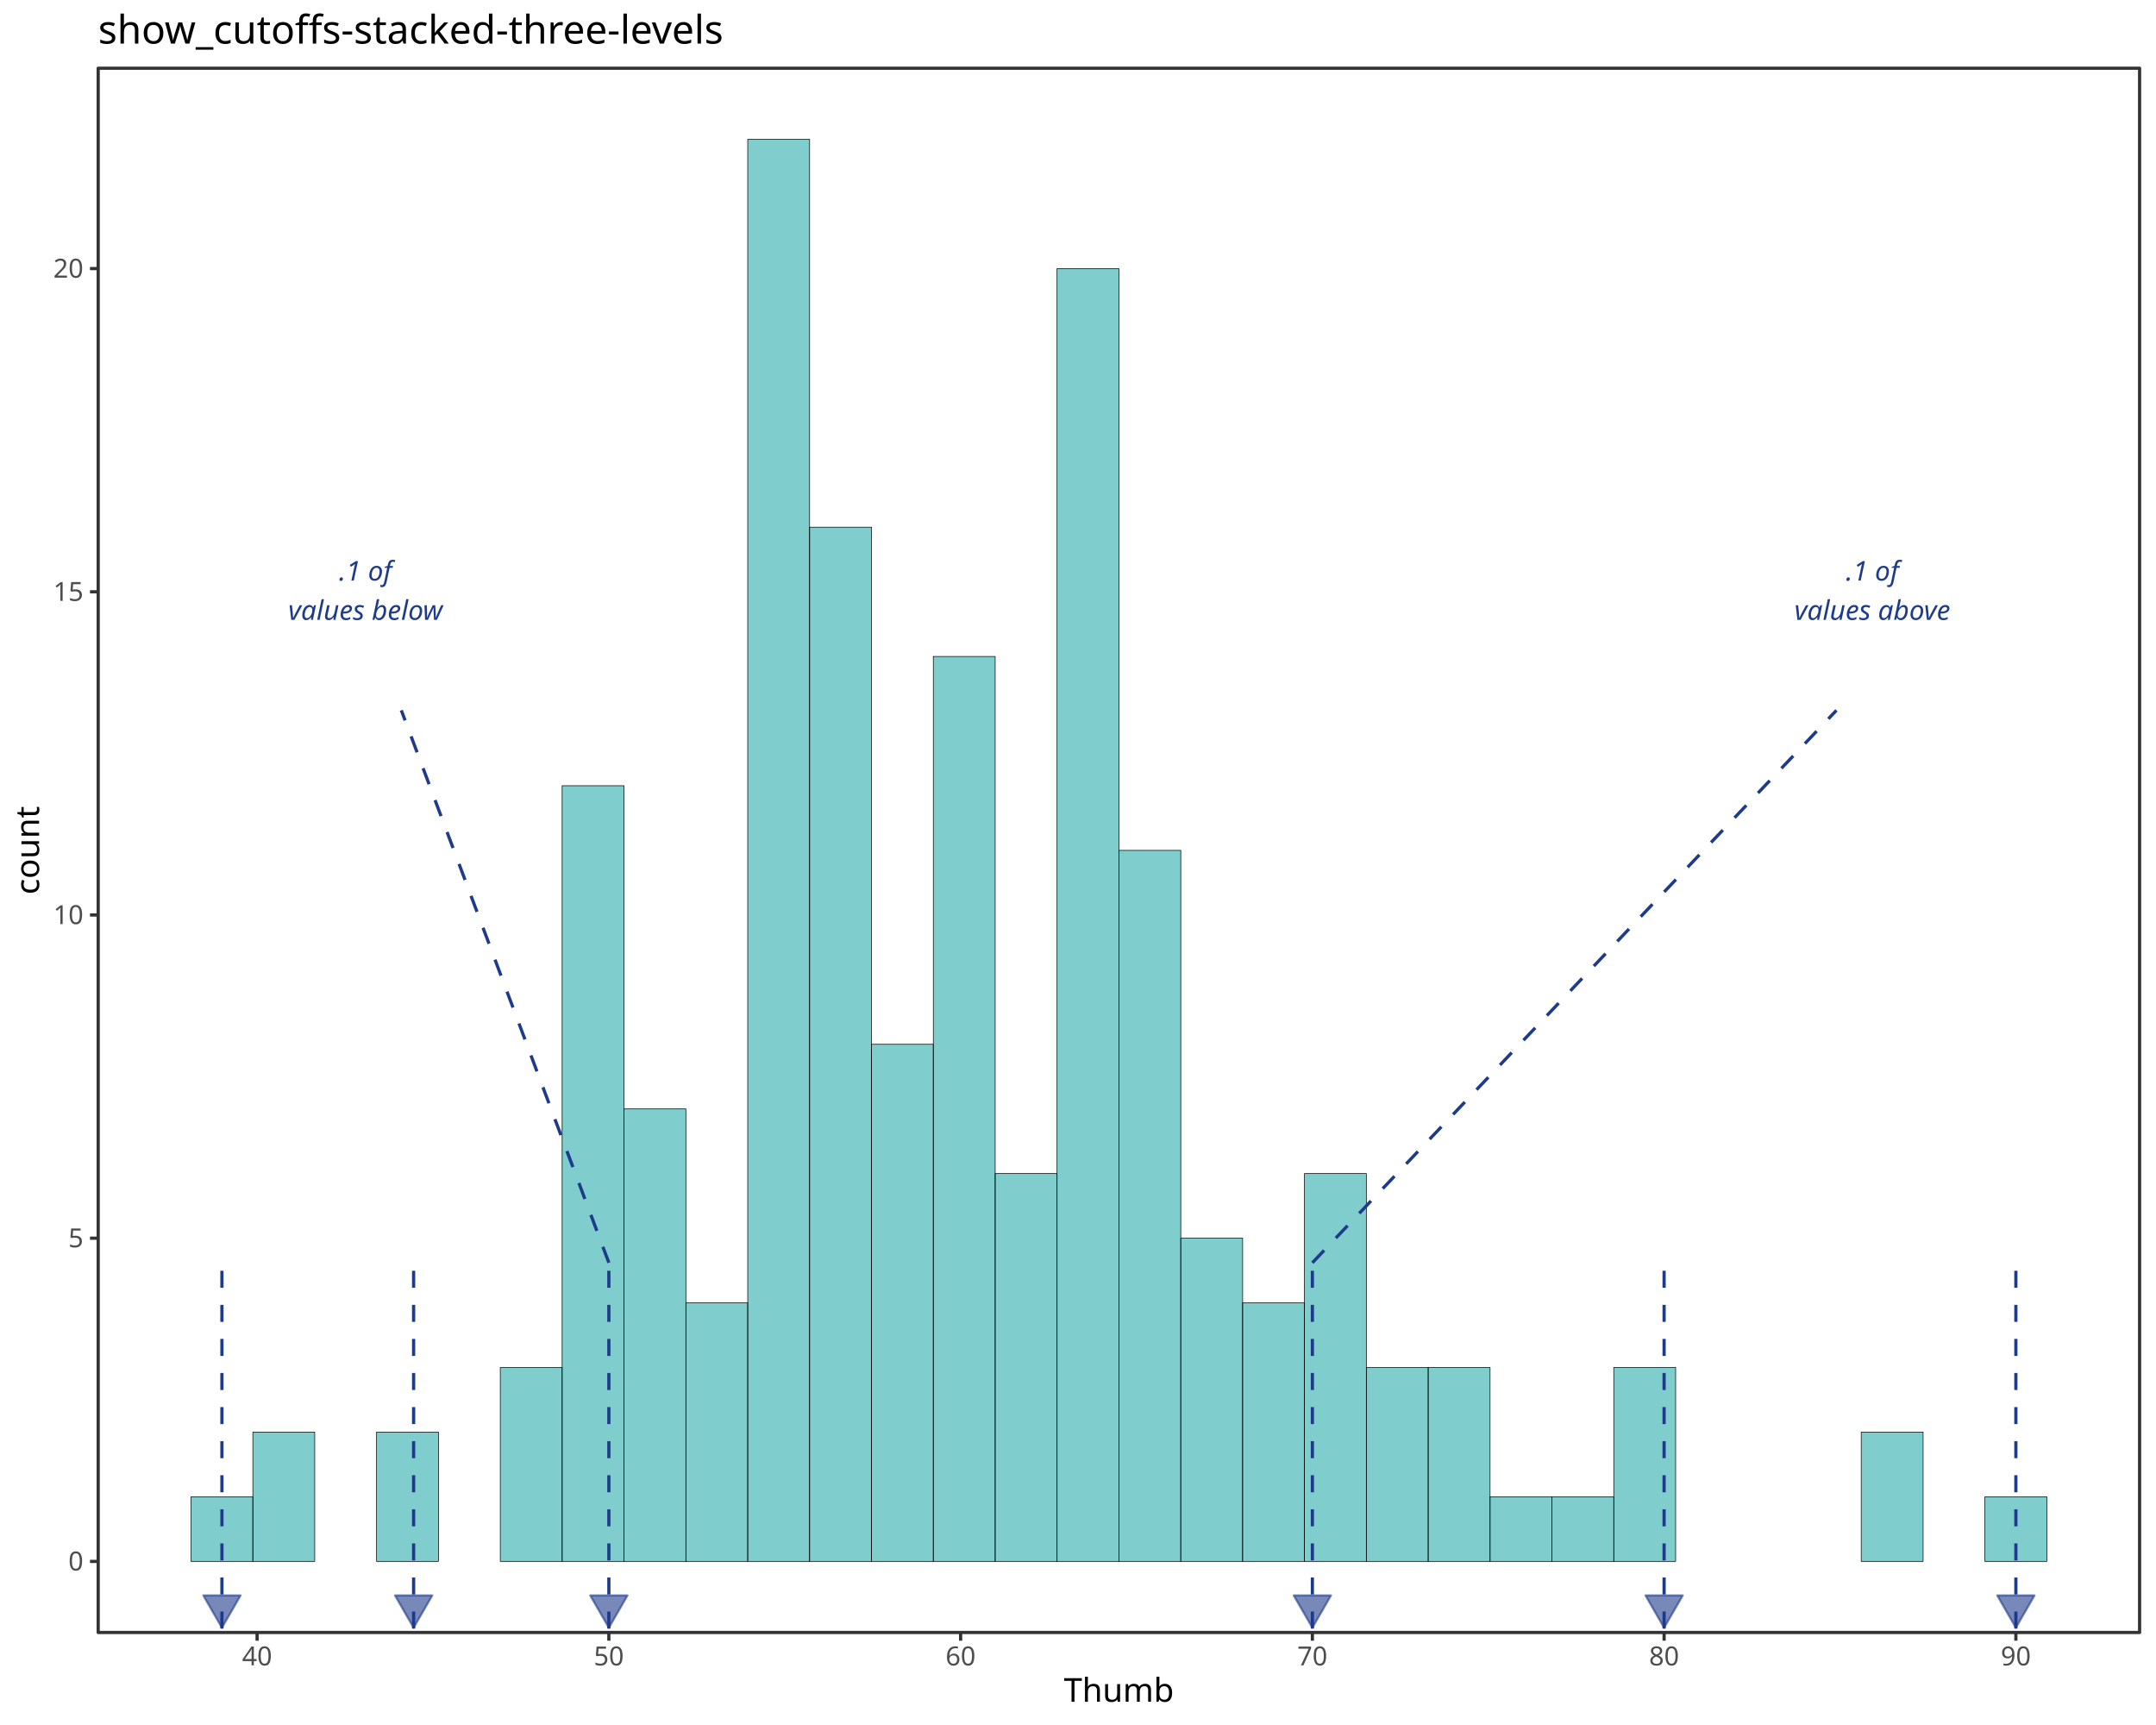
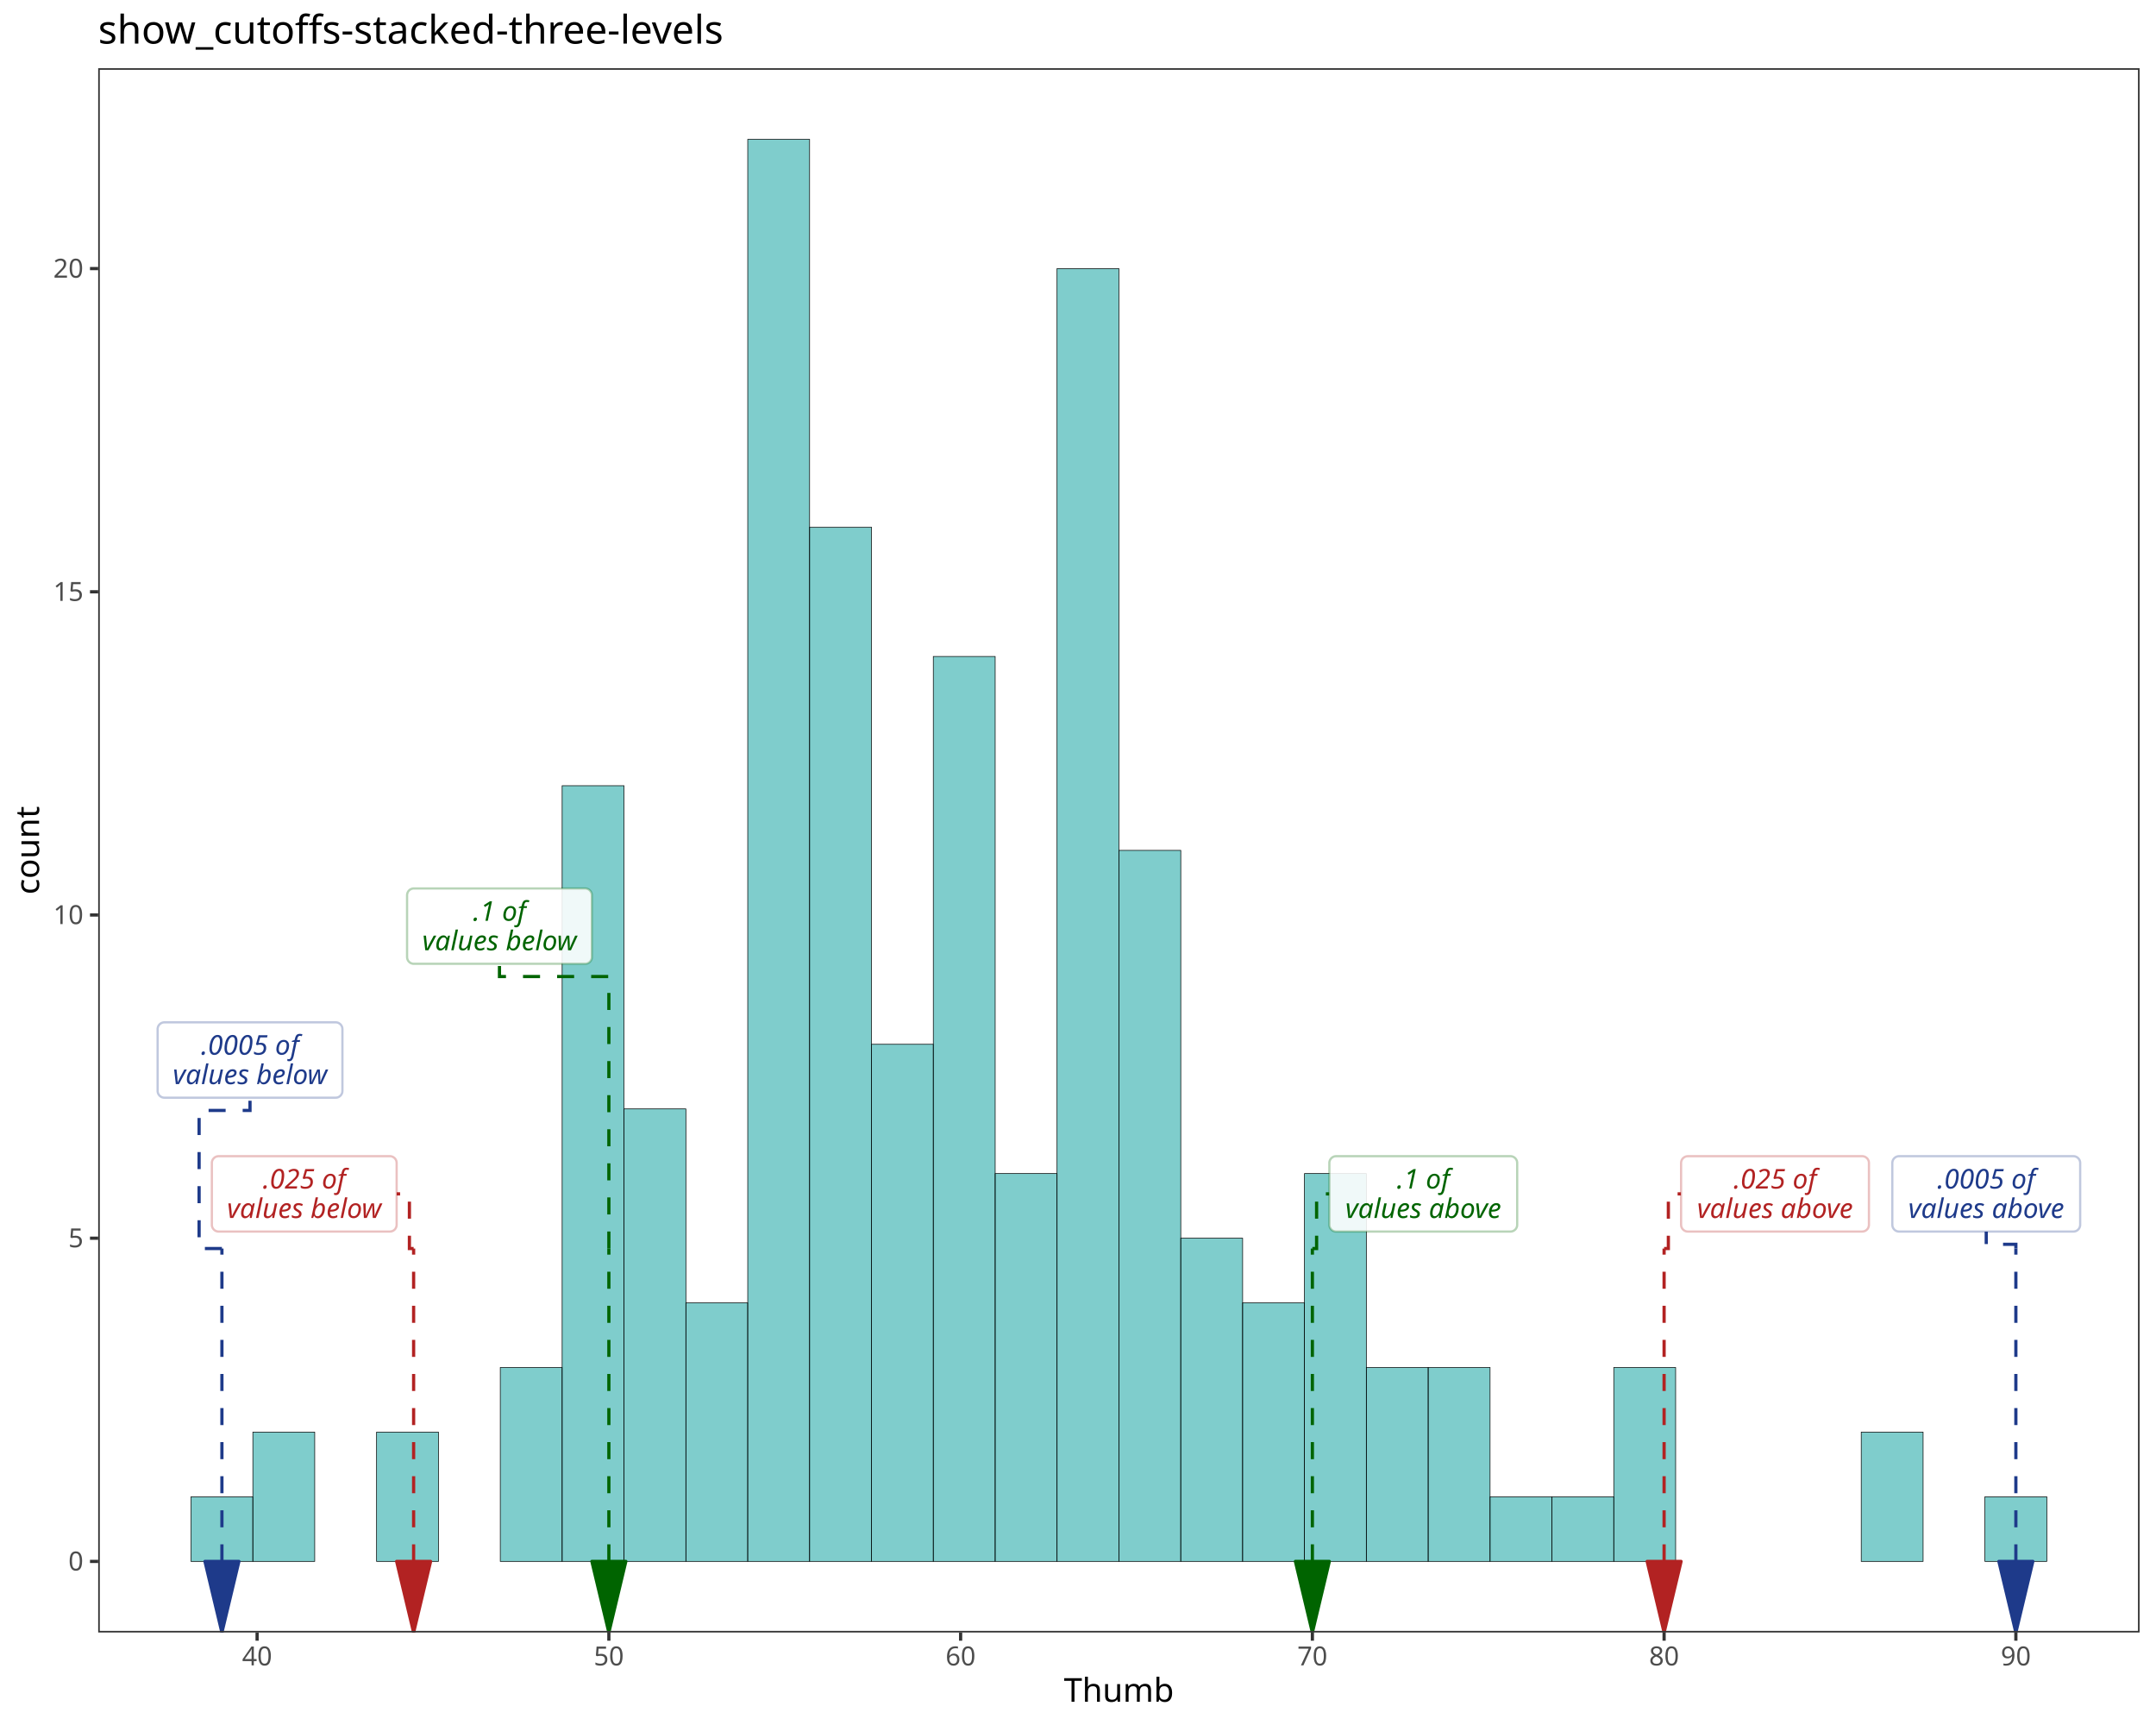
<svg xmlns="http://www.w3.org/2000/svg" class="svglite" data-engine-version="2.0" width="720.00pt" height="576.00pt" viewBox="0 0 720.00 576.00">
  <defs>
    <style type="text/css">
    .svglite line, .svglite polyline, .svglite polygon, .svglite path, .svglite rect, .svglite circle {
      fill: none;
      stroke: #000000;
      stroke-linecap: round;
      stroke-linejoin: round;
      stroke-miterlimit: 10.00;
    }
  </style>
  </defs>
  <rect width="100%" height="100%" style="stroke: none; fill: #FFFFFF;" />
  <defs>
    <clipPath id="cpMC4wMHw3MjAuMDB8MC4wMHw1NzYuMDA=">
      <rect x="0.00" y="0.00" width="720.00" height="576.00" />
    </clipPath>
  </defs>
  <g clip-path="url(#cpMC4wMHw3MjAuMDB8MC4wMHw1NzYuMDA=)">
    <rect x="0.00" y="0.00" width="720.00" height="576.00" style="stroke-width: 1.07; stroke: #FFFFFF; fill: #FFFFFF;" />
+   </g>
+   <defs>
+     <clipPath id="cpMzIuNzl8NzE0LjUyfDIyLjc4fDU0NS4xMQ==">
+       <rect x="32.79" y="22.78" width="681.73" height="522.33" />
+     </clipPath>
+   </defs>
+   <g clip-path="url(#cpMzIuNzl8NzE0LjUyfDIyLjc4fDU0NS4xMQ==)">
    <rect x="32.79" y="22.78" width="681.73" height="522.33" style="stroke-width: 1.07; stroke: none; fill: #FFFFFF;" />
    <rect x="63.78" y="499.79" width="20.66" height="21.58" style="stroke-width: 0.21; stroke-linecap: butt; stroke-linejoin: miter; fill: #009D9A; fill-opacity: 0.50;" />
    <rect x="84.44" y="478.20" width="20.66" height="43.17" style="stroke-width: 0.21; stroke-linecap: butt; stroke-linejoin: miter; fill: #009D9A; fill-opacity: 0.50;" />
    <rect x="105.10" y="521.37" width="20.66" height="0.00" style="stroke-width: 0.21; stroke-linecap: butt; stroke-linejoin: miter; fill: #009D9A; fill-opacity: 0.50;" />
    <rect x="125.76" y="478.20" width="20.66" height="43.17" style="stroke-width: 0.21; stroke-linecap: butt; stroke-linejoin: miter; fill: #009D9A; fill-opacity: 0.50;" />
    <rect x="146.41" y="521.37" width="20.66" height="0.00" style="stroke-width: 0.21; stroke-linecap: butt; stroke-linejoin: miter; fill: #009D9A; fill-opacity: 0.50;" />
    <rect x="167.07" y="456.62" width="20.66" height="64.75" style="stroke-width: 0.21; stroke-linecap: butt; stroke-linejoin: miter; fill: #009D9A; fill-opacity: 0.50;" />
    <rect x="187.73" y="262.36" width="20.66" height="259.01" style="stroke-width: 0.21; stroke-linecap: butt; stroke-linejoin: miter; fill: #009D9A; fill-opacity: 0.50;" />
    <rect x="208.39" y="370.28" width="20.66" height="151.09" style="stroke-width: 0.21; stroke-linecap: butt; stroke-linejoin: miter; fill: #009D9A; fill-opacity: 0.50;" />
    <rect x="229.05" y="435.03" width="20.66" height="86.34" style="stroke-width: 0.21; stroke-linecap: butt; stroke-linejoin: miter; fill: #009D9A; fill-opacity: 0.50;" />
    <rect x="249.71" y="46.53" width="20.66" height="474.84" style="stroke-width: 0.21; stroke-linecap: butt; stroke-linejoin: miter; fill: #009D9A; fill-opacity: 0.50;" />
    <rect x="270.37" y="176.03" width="20.66" height="345.34" style="stroke-width: 0.21; stroke-linecap: butt; stroke-linejoin: miter; fill: #009D9A; fill-opacity: 0.50;" />
    <rect x="291.02" y="348.70" width="20.66" height="172.67" style="stroke-width: 0.21; stroke-linecap: butt; stroke-linejoin: miter; fill: #009D9A; fill-opacity: 0.50;" />
    <rect x="311.68" y="219.20" width="20.66" height="302.17" style="stroke-width: 0.21; stroke-linecap: butt; stroke-linejoin: miter; fill: #009D9A; fill-opacity: 0.50;" />
    <rect x="332.34" y="391.87" width="20.66" height="129.50" style="stroke-width: 0.21; stroke-linecap: butt; stroke-linejoin: miter; fill: #009D9A; fill-opacity: 0.50;" />
    <rect x="353.00" y="89.69" width="20.66" height="431.68" style="stroke-width: 0.21; stroke-linecap: butt; stroke-linejoin: miter; fill: #009D9A; fill-opacity: 0.50;" />
    <rect x="373.66" y="283.95" width="20.66" height="237.42" style="stroke-width: 0.21; stroke-linecap: butt; stroke-linejoin: miter; fill: #009D9A; fill-opacity: 0.50;" />
    <rect x="394.32" y="413.45" width="20.66" height="107.92" style="stroke-width: 0.21; stroke-linecap: butt; stroke-linejoin: miter; fill: #009D9A; fill-opacity: 0.50;" />
    <rect x="414.97" y="435.03" width="20.66" height="86.34" style="stroke-width: 0.21; stroke-linecap: butt; stroke-linejoin: miter; fill: #009D9A; fill-opacity: 0.50;" />
    <rect x="435.63" y="391.87" width="20.66" height="129.50" style="stroke-width: 0.21; stroke-linecap: butt; stroke-linejoin: miter; fill: #009D9A; fill-opacity: 0.50;" />
    <rect x="456.29" y="456.62" width="20.66" height="64.75" style="stroke-width: 0.21; stroke-linecap: butt; stroke-linejoin: miter; fill: #009D9A; fill-opacity: 0.50;" />
    <rect x="476.95" y="456.62" width="20.66" height="64.75" style="stroke-width: 0.21; stroke-linecap: butt; stroke-linejoin: miter; fill: #009D9A; fill-opacity: 0.50;" />
    <rect x="497.61" y="499.79" width="20.66" height="21.58" style="stroke-width: 0.21; stroke-linecap: butt; stroke-linejoin: miter; fill: #009D9A; fill-opacity: 0.50;" />
    <rect x="518.27" y="499.79" width="20.66" height="21.58" style="stroke-width: 0.21; stroke-linecap: butt; stroke-linejoin: miter; fill: #009D9A; fill-opacity: 0.50;" />
    <rect x="538.92" y="456.62" width="20.66" height="64.75" style="stroke-width: 0.21; stroke-linecap: butt; stroke-linejoin: miter; fill: #009D9A; fill-opacity: 0.50;" />
    <rect x="559.58" y="521.37" width="20.66" height="0.00" style="stroke-width: 0.21; stroke-linecap: butt; stroke-linejoin: miter; fill: #009D9A; fill-opacity: 0.50;" />
    <rect x="580.24" y="521.37" width="20.66" height="0.00" style="stroke-width: 0.21; stroke-linecap: butt; stroke-linejoin: miter; fill: #009D9A; fill-opacity: 0.50;" />
    <rect x="600.90" y="521.37" width="20.66" height="0.00" style="stroke-width: 0.21; stroke-linecap: butt; stroke-linejoin: miter; fill: #009D9A; fill-opacity: 0.50;" />
    <rect x="621.56" y="478.20" width="20.66" height="43.17" style="stroke-width: 0.21; stroke-linecap: butt; stroke-linejoin: miter; fill: #009D9A; fill-opacity: 0.50;" />
    <rect x="642.22" y="521.37" width="20.66" height="0.00" style="stroke-width: 0.21; stroke-linecap: butt; stroke-linejoin: miter; fill: #009D9A; fill-opacity: 0.50;" />
    <rect x="662.87" y="499.79" width="20.66" height="21.58" style="stroke-width: 0.21; stroke-linecap: butt; stroke-linejoin: miter; fill: #009D9A; fill-opacity: 0.50;" />
-     <line x1="74.11" y1="543.81" x2="74.11" y2="421.65" style="stroke-width: 1.07; stroke: #1E3A8A; stroke-dasharray: 5.69,5.69; stroke-linecap: butt;" />
-     <polygon points="74.11,543.52 80.34,532.73 67.89,532.73 " style="stroke-width: 0.71; stroke: #1E3A8A; stroke-opacity: 0.60; fill: #1E3A8A; fill-opacity: 0.60;" />
-     <line x1="673.20" y1="543.81" x2="673.20" y2="421.65" style="stroke-width: 1.07; stroke: #1E3A8A; stroke-dasharray: 5.69,5.69; stroke-linecap: butt;" />
-     <polygon points="673.20,543.52 679.43,532.73 666.98,532.73 " style="stroke-width: 0.71; stroke: #1E3A8A; stroke-opacity: 0.60; fill: #1E3A8A; fill-opacity: 0.60;" />
-     <line x1="138.13" y1="543.81" x2="138.13" y2="421.65" style="stroke-width: 1.07; stroke: #1E3A8A; stroke-dasharray: 5.69,5.69; stroke-linecap: butt;" />
-     <polygon points="138.13,543.52 144.36,532.73 131.91,532.73 " style="stroke-width: 0.71; stroke: #1E3A8A; stroke-opacity: 0.60; fill: #1E3A8A; fill-opacity: 0.60;" />
-     <line x1="555.73" y1="543.81" x2="555.73" y2="421.65" style="stroke-width: 1.07; stroke: #1E3A8A; stroke-dasharray: 5.69,5.69; stroke-linecap: butt;" />
-     <polygon points="555.73,543.52 561.96,532.73 549.51,532.73 " style="stroke-width: 0.71; stroke: #1E3A8A; stroke-opacity: 0.60; fill: #1E3A8A; fill-opacity: 0.60;" />
-     <line x1="203.33" y1="543.81" x2="203.33" y2="421.65" style="stroke-width: 1.07; stroke: #1E3A8A; stroke-dasharray: 5.69,5.69; stroke-linecap: butt;" />
-     <line x1="203.33" y1="421.65" x2="134.02" y2="237.18" style="stroke-width: 1.07; stroke: #1E3A8A; stroke-dasharray: 5.69,5.69; stroke-linecap: butt;" />
-     <text x="122.04" y="193.87" text-anchor="middle" style="font-size: 9.10px; font-style: italic; fill: #1E3A8A; font-family: sans;" textLength="17.72px" lengthAdjust="spacingAndGlyphs">.1 of</text>
-     <text x="122.04" y="206.98" text-anchor="middle" style="font-size: 9.10px; font-style: italic; fill: #1E3A8A; font-family: sans;" textLength="52.65px" lengthAdjust="spacingAndGlyphs">values below</text>
-     <polygon points="203.33,543.52 209.55,532.73 197.10,532.73 " style="stroke-width: 0.71; stroke: #1E3A8A; stroke-opacity: 0.60; fill: #1E3A8A; fill-opacity: 0.60;" />
-     <line x1="438.27" y1="543.81" x2="438.27" y2="421.65" style="stroke-width: 1.07; stroke: #1E3A8A; stroke-dasharray: 5.69,5.69; stroke-linecap: butt;" />
-     <line x1="438.27" y1="421.65" x2="613.29" y2="237.18" style="stroke-width: 1.07; stroke: #1E3A8A; stroke-dasharray: 5.69,5.69; stroke-linecap: butt;" />
-     <text x="625.28" y="193.87" text-anchor="middle" style="font-size: 9.10px; font-style: italic; fill: #1E3A8A; font-family: sans;" textLength="17.72px" lengthAdjust="spacingAndGlyphs">.1 of</text>
-     <text x="625.28" y="206.98" text-anchor="middle" style="font-size: 9.10px; font-style: italic; fill: #1E3A8A; font-family: sans;" textLength="53.67px" lengthAdjust="spacingAndGlyphs">values above</text>
-     <polygon points="438.27,543.52 444.49,532.73 432.04,532.73 " style="stroke-width: 0.71; stroke: #1E3A8A; stroke-opacity: 0.60; fill: #1E3A8A; fill-opacity: 0.60;" />
+     <line x1="74.11" y1="521.37" x2="74.11" y2="416.90" style="stroke-width: 1.07; stroke: #1E3A8A; stroke-dasharray: 5.69,5.69; stroke-linecap: butt;" />
+     <line x1="673.20" y1="521.37" x2="673.20" y2="416.90" style="stroke-width: 1.07; stroke: #1E3A8A; stroke-dasharray: 5.69,5.69; stroke-linecap: butt;" />
+     <polygon points="68.44,521.37 79.78,521.37 74.11,545.11 " style="stroke-width: 1.07; stroke: #1E3A8A; fill: #1E3A8A;" />
+     <polygon points="667.53,521.37 678.87,521.37 673.20,545.11 " style="stroke-width: 1.07; stroke: #1E3A8A; fill: #1E3A8A;" />
+     <line x1="138.13" y1="521.37" x2="138.13" y2="416.90" style="stroke-width: 1.07; stroke: #B22222; stroke-dasharray: 5.69,5.69; stroke-linecap: butt;" />
+     <line x1="555.73" y1="521.37" x2="555.73" y2="416.90" style="stroke-width: 1.07; stroke: #B22222; stroke-dasharray: 5.69,5.69; stroke-linecap: butt;" />
+     <polygon points="132.46,521.37 143.80,521.37 138.13,545.11 " style="stroke-width: 1.07; stroke: #B22222; fill: #B22222;" />
+     <polygon points="550.07,521.37 561.40,521.37 555.73,545.11 " style="stroke-width: 1.07; stroke: #B22222; fill: #B22222;" />
+     <line x1="203.33" y1="521.37" x2="203.33" y2="416.90" style="stroke-width: 1.07; stroke: #006400; stroke-dasharray: 5.69,5.69; stroke-linecap: butt;" />
+     <line x1="438.27" y1="521.37" x2="438.27" y2="416.90" style="stroke-width: 1.07; stroke: #006400; stroke-dasharray: 5.69,5.69; stroke-linecap: butt;" />
+     <polygon points="197.66,521.37 209.00,521.37 203.33,545.11 " style="stroke-width: 1.07; stroke: #006400; fill: #006400;" />
+     <polygon points="432.60,521.37 443.93,521.37 438.27,545.11 " style="stroke-width: 1.07; stroke: #006400; fill: #006400;" />
+     <polyline points="74.11,416.90 66.49,416.90 66.49,370.79 83.49,370.79 83.49,366.53 " style="stroke-width: 1.07; stroke: #1E3A8A; stroke-dasharray: 5.69,5.69; stroke-linecap: butt; stroke-linejoin: miter;" />
+     <polyline points="673.20,416.90 673.20,415.49 663.31,415.49 663.31,411.23 " style="stroke-width: 1.07; stroke: #1E3A8A; stroke-dasharray: 5.69,5.69; stroke-linecap: butt; stroke-linejoin: miter;" />
+     <polyline points="138.13,416.90 136.72,416.90 136.72,398.65 132.46,398.65 " style="stroke-width: 1.07; stroke: #B22222; stroke-dasharray: 5.69,5.69; stroke-linecap: butt; stroke-linejoin: miter;" />
+     <polyline points="555.73,416.90 557.15,416.90 557.15,398.65 561.40,398.65 " style="stroke-width: 1.07; stroke: #B22222; stroke-dasharray: 5.69,5.69; stroke-linecap: butt; stroke-linejoin: miter;" />
+     <polyline points="203.33,416.90 203.33,326.08 166.80,326.08 166.80,321.83 " style="stroke-width: 1.07; stroke: #006400; stroke-dasharray: 5.69,5.69; stroke-linecap: butt; stroke-linejoin: miter;" />
+     <polyline points="438.27,416.90 439.68,416.90 439.68,398.65 443.94,398.65 " style="stroke-width: 1.07; stroke: #006400; stroke-dasharray: 5.69,5.69; stroke-linecap: butt; stroke-linejoin: miter;" />
+     <polygon points="54.90,366.53 112.08,366.53 111.99,366.53 112.36,366.52 112.72,366.45 113.06,366.32 113.37,366.13 113.66,365.90 113.90,365.63 114.09,365.32 114.24,364.99 114.32,364.63 114.35,364.27 114.35,364.27 114.35,343.63 114.35,343.63 114.32,343.27 114.24,342.91 114.09,342.58 113.90,342.27 113.66,342.00 113.37,341.77 113.06,341.58 112.72,341.45 112.36,341.38 112.08,341.36 54.90,341.36 55.18,341.38 54.81,341.37 54.45,341.41 54.10,341.51 53.77,341.67 53.47,341.88 53.21,342.13 52.99,342.42 52.82,342.74 52.70,343.09 52.64,343.45 52.64,343.63 52.64,364.27 52.64,364.08 52.64,364.45 52.70,364.81 52.82,365.16 52.99,365.48 53.21,365.77 53.47,366.02 53.77,366.23 54.10,366.39 54.45,366.49 54.81,366.53 " style="stroke-width: 0.75; stroke: #1E3A8A; stroke-opacity: 0.28; fill: #FFFFFF; fill-opacity: 0.88;" />
+     <polygon points="634.21,411.23 692.41,411.23 692.32,411.23 692.68,411.22 693.04,411.14 693.38,411.02 693.70,410.83 693.98,410.60 694.22,410.33 694.42,410.02 694.56,409.68 694.65,409.33 694.68,408.97 694.68,408.97 694.68,388.33 694.68,388.33 694.65,387.97 694.56,387.61 694.42,387.28 694.22,386.97 693.98,386.70 693.70,386.47 693.38,386.28 693.04,386.15 692.68,386.08 692.41,386.06 634.21,386.06 634.48,386.08 634.12,386.07 633.75,386.11 633.40,386.21 633.07,386.37 632.77,386.58 632.51,386.83 632.29,387.12 632.12,387.44 632.01,387.79 631.95,388.15 631.94,388.33 631.94,408.97 631.95,408.78 631.95,409.15 632.01,409.51 632.12,409.86 632.29,410.18 632.51,410.47 632.77,410.72 633.07,410.93 633.40,411.09 633.75,411.19 634.12,411.23 " style="stroke-width: 0.75; stroke: #1E3A8A; stroke-opacity: 0.28; fill: #FFFFFF; fill-opacity: 0.88;" />
+     <polygon points="73.01,411.23 130.20,411.23 130.10,411.23 130.47,411.22 130.83,411.14 131.17,411.02 131.48,410.83 131.77,410.60 132.01,410.33 132.20,410.02 132.35,409.68 132.43,409.33 132.46,408.97 132.46,408.97 132.46,388.33 132.46,388.33 132.43,387.97 132.35,387.61 132.20,387.28 132.01,386.97 131.77,386.70 131.48,386.47 131.17,386.28 130.83,386.15 130.47,386.08 130.20,386.06 73.01,386.06 73.29,386.08 72.92,386.07 72.56,386.11 72.21,386.21 71.88,386.37 71.58,386.58 71.32,386.83 71.10,387.12 70.93,387.44 70.81,387.79 70.75,388.15 70.75,388.33 70.75,408.97 70.75,408.78 70.75,409.15 70.81,409.51 70.93,409.86 71.10,410.18 71.32,410.47 71.58,410.72 71.88,410.93 72.21,411.09 72.56,411.19 72.92,411.23 " style="stroke-width: 0.75; stroke: #B22222; stroke-opacity: 0.28; fill: #FFFFFF; fill-opacity: 0.88;" />
+     <polygon points="563.67,411.23 621.87,411.23 621.78,411.23 622.15,411.22 622.50,411.14 622.85,411.02 623.16,410.83 623.44,410.60 623.69,410.33 623.88,410.02 624.02,409.68 624.11,409.33 624.14,408.97 624.14,408.97 624.14,388.33 624.14,388.33 624.11,387.97 624.02,387.61 623.88,387.28 623.69,386.97 623.44,386.70 623.16,386.47 622.85,386.28 622.50,386.15 622.15,386.08 621.87,386.06 563.67,386.06 563.94,386.08 563.58,386.07 563.22,386.11 562.87,386.21 562.54,386.37 562.24,386.58 561.97,386.83 561.75,387.12 561.58,387.44 561.47,387.79 561.41,388.15 561.40,388.33 561.40,408.97 561.41,408.78 561.41,409.15 561.47,409.51 561.58,409.86 561.75,410.18 561.97,410.47 562.24,410.72 562.54,410.93 562.87,411.09 563.22,411.19 563.58,411.23 " style="stroke-width: 0.75; stroke: #B22222; stroke-opacity: 0.28; fill: #FFFFFF; fill-opacity: 0.88;" />
+     <polygon points="138.21,321.83 195.39,321.83 195.30,321.83 195.66,321.82 196.02,321.74 196.36,321.61 196.68,321.43 196.96,321.20 197.20,320.93 197.40,320.62 197.54,320.28 197.63,319.93 197.66,319.56 197.66,319.56 197.66,298.93 197.66,298.93 197.63,298.57 197.54,298.21 197.40,297.88 197.20,297.57 196.96,297.29 196.68,297.06 196.36,296.88 196.02,296.75 195.66,296.68 195.39,296.66 138.21,296.66 138.48,296.68 138.12,296.66 137.75,296.71 137.40,296.81 137.07,296.97 136.77,297.17 136.51,297.43 136.29,297.72 136.12,298.04 136.01,298.39 135.95,298.75 135.94,298.93 135.94,319.56 135.95,319.38 135.95,319.75 136.01,320.11 136.12,320.45 136.29,320.78 136.51,321.07 136.77,321.32 137.07,321.53 137.40,321.68 137.75,321.79 138.12,321.83 " style="stroke-width: 0.75; stroke: #006400; stroke-opacity: 0.28; fill: #FFFFFF; fill-opacity: 0.88;" />
+     <polygon points="446.20,411.23 504.41,411.23 504.31,411.23 504.68,411.22 505.04,411.14 505.38,411.02 505.69,410.83 505.98,410.60 506.22,410.33 506.41,410.02 506.56,409.68 506.64,409.33 506.67,408.97 506.67,408.97 506.67,388.33 506.67,388.33 506.64,387.97 506.56,387.61 506.41,387.28 506.22,386.97 505.98,386.70 505.69,386.47 505.38,386.28 505.04,386.15 504.68,386.08 504.41,386.06 446.20,386.06 446.48,386.08 446.11,386.07 445.75,386.11 445.40,386.21 445.07,386.37 444.77,386.58 444.51,386.83 444.29,387.12 444.12,387.44 444.00,387.79 443.94,388.15 443.94,388.33 443.94,408.97 443.94,408.78 443.94,409.15 444.00,409.51 444.12,409.86 444.29,410.18 444.51,410.47 444.77,410.72 445.07,410.93 445.40,411.09 445.75,411.19 446.11,411.23 " style="stroke-width: 0.75; stroke: #006400; stroke-opacity: 0.28; fill: #FFFFFF; fill-opacity: 0.88;" />
+     <text x="83.49" y="352.17" text-anchor="middle" style="font-size: 9.10px; font-style: italic; fill: #1E3A8A; font-family: sans;" textLength="32.91px" lengthAdjust="spacingAndGlyphs">.0005 of</text>
+     <text x="83.49" y="362.00" text-anchor="middle" style="font-size: 9.10px; font-style: italic; fill: #1E3A8A; font-family: sans;" textLength="52.65px" lengthAdjust="spacingAndGlyphs">values below</text>
+     <text x="663.31" y="396.87" text-anchor="middle" style="font-size: 9.10px; font-style: italic; fill: #1E3A8A; font-family: sans;" textLength="32.91px" lengthAdjust="spacingAndGlyphs">.0005 of</text>
+     <text x="663.31" y="406.70" text-anchor="middle" style="font-size: 9.10px; font-style: italic; fill: #1E3A8A; font-family: sans;" textLength="53.67px" lengthAdjust="spacingAndGlyphs">values above</text>
+     <text x="101.60" y="396.87" text-anchor="middle" style="font-size: 9.10px; font-style: italic; fill: #B22222; font-family: sans;" textLength="27.84px" lengthAdjust="spacingAndGlyphs">.025 of</text>
+     <text x="101.60" y="406.70" text-anchor="middle" style="font-size: 9.10px; font-style: italic; fill: #B22222; font-family: sans;" textLength="52.65px" lengthAdjust="spacingAndGlyphs">values below</text>
+     <text x="592.77" y="396.87" text-anchor="middle" style="font-size: 9.10px; font-style: italic; fill: #B22222; font-family: sans;" textLength="27.84px" lengthAdjust="spacingAndGlyphs">.025 of</text>
+     <text x="592.77" y="406.70" text-anchor="middle" style="font-size: 9.10px; font-style: italic; fill: #B22222; font-family: sans;" textLength="53.67px" lengthAdjust="spacingAndGlyphs">values above</text>
+     <text x="166.80" y="307.46" text-anchor="middle" style="font-size: 9.10px; font-style: italic; fill: #006400; font-family: sans;" textLength="17.72px" lengthAdjust="spacingAndGlyphs">.1 of</text>
+     <text x="166.80" y="317.30" text-anchor="middle" style="font-size: 9.10px; font-style: italic; fill: #006400; font-family: sans;" textLength="52.65px" lengthAdjust="spacingAndGlyphs">values below</text>
+     <text x="475.30" y="396.87" text-anchor="middle" style="font-size: 9.10px; font-style: italic; fill: #006400; font-family: sans;" textLength="17.72px" lengthAdjust="spacingAndGlyphs">.1 of</text>
+     <text x="475.30" y="406.70" text-anchor="middle" style="font-size: 9.10px; font-style: italic; fill: #006400; font-family: sans;" textLength="53.67px" lengthAdjust="spacingAndGlyphs">values above</text>
    <rect x="32.79" y="22.78" width="681.73" height="522.33" style="stroke-width: 1.07; stroke: #333333;" />
+   </g>
+   <g clip-path="url(#cpMC4wMHw3MjAuMDB8MC4wMHw1NzYuMDA=)">
    <text x="27.86" y="524.40" text-anchor="end" style="font-size: 8.80px; fill: #4D4D4D; font-family: sans;" textLength="4.89px" lengthAdjust="spacingAndGlyphs">0</text>
    <text x="27.86" y="416.48" text-anchor="end" style="font-size: 8.80px; fill: #4D4D4D; font-family: sans;" textLength="4.89px" lengthAdjust="spacingAndGlyphs">5</text>
    <text x="27.86" y="308.56" text-anchor="end" style="font-size: 8.80px; fill: #4D4D4D; font-family: sans;" textLength="9.79px" lengthAdjust="spacingAndGlyphs">10</text>
    <text x="27.86" y="200.64" text-anchor="end" style="font-size: 8.80px; fill: #4D4D4D; font-family: sans;" textLength="9.79px" lengthAdjust="spacingAndGlyphs">15</text>
    <text x="27.86" y="92.72" text-anchor="end" style="font-size: 8.80px; fill: #4D4D4D; font-family: sans;" textLength="9.79px" lengthAdjust="spacingAndGlyphs">20</text>
    <polyline points="30.05,521.37 32.79,521.37 " style="stroke-width: 1.07; stroke: #333333; stroke-linecap: butt;" />
    <polyline points="30.05,413.45 32.79,413.45 " style="stroke-width: 1.07; stroke: #333333; stroke-linecap: butt;" />
    <polyline points="30.05,305.53 32.79,305.53 " style="stroke-width: 1.07; stroke: #333333; stroke-linecap: butt;" />
    <polyline points="30.05,197.61 32.79,197.61 " style="stroke-width: 1.07; stroke: #333333; stroke-linecap: butt;" />
    <polyline points="30.05,89.69 32.79,89.69 " style="stroke-width: 1.07; stroke: #333333; stroke-linecap: butt;" />
    <polyline points="85.86,547.85 85.86,545.11 " style="stroke-width: 1.07; stroke: #333333; stroke-linecap: butt;" />
    <polyline points="203.33,547.85 203.33,545.11 " style="stroke-width: 1.07; stroke: #333333; stroke-linecap: butt;" />
    <polyline points="320.80,547.85 320.80,545.11 " style="stroke-width: 1.07; stroke: #333333; stroke-linecap: butt;" />
    <polyline points="438.27,547.85 438.27,545.11 " style="stroke-width: 1.07; stroke: #333333; stroke-linecap: butt;" />
    <polyline points="555.73,547.85 555.73,545.11 " style="stroke-width: 1.07; stroke: #333333; stroke-linecap: butt;" />
    <polyline points="673.20,547.85 673.20,545.11 " style="stroke-width: 1.07; stroke: #333333; stroke-linecap: butt;" />
    <text x="85.86" y="556.10" text-anchor="middle" style="font-size: 8.80px; fill: #4D4D4D; font-family: sans;" textLength="9.79px" lengthAdjust="spacingAndGlyphs">40</text>
    <text x="203.33" y="556.10" text-anchor="middle" style="font-size: 8.80px; fill: #4D4D4D; font-family: sans;" textLength="9.79px" lengthAdjust="spacingAndGlyphs">50</text>
    <text x="320.80" y="556.10" text-anchor="middle" style="font-size: 8.80px; fill: #4D4D4D; font-family: sans;" textLength="9.79px" lengthAdjust="spacingAndGlyphs">60</text>
    <text x="438.27" y="556.10" text-anchor="middle" style="font-size: 8.80px; fill: #4D4D4D; font-family: sans;" textLength="9.79px" lengthAdjust="spacingAndGlyphs">70</text>
    <text x="555.73" y="556.10" text-anchor="middle" style="font-size: 8.80px; fill: #4D4D4D; font-family: sans;" textLength="9.79px" lengthAdjust="spacingAndGlyphs">80</text>
    <text x="673.20" y="556.10" text-anchor="middle" style="font-size: 8.80px; fill: #4D4D4D; font-family: sans;" textLength="9.79px" lengthAdjust="spacingAndGlyphs">90</text>
    <text x="373.66" y="568.24" text-anchor="middle" style="font-size: 11.00px; font-family: sans;" textLength="34.24px" lengthAdjust="spacingAndGlyphs">Thumb</text>
    <text transform="translate(13.05,283.95) rotate(-90)" text-anchor="middle" style="font-size: 11.00px; font-family: sans;" textLength="26.91px" lengthAdjust="spacingAndGlyphs">count</text>
    <text x="32.79" y="14.56" style="font-size: 13.20px; font-family: sans;" textLength="199.60px" lengthAdjust="spacingAndGlyphs">show_cutoffs-stacked-three-levels</text>
  </g>
</svg>
